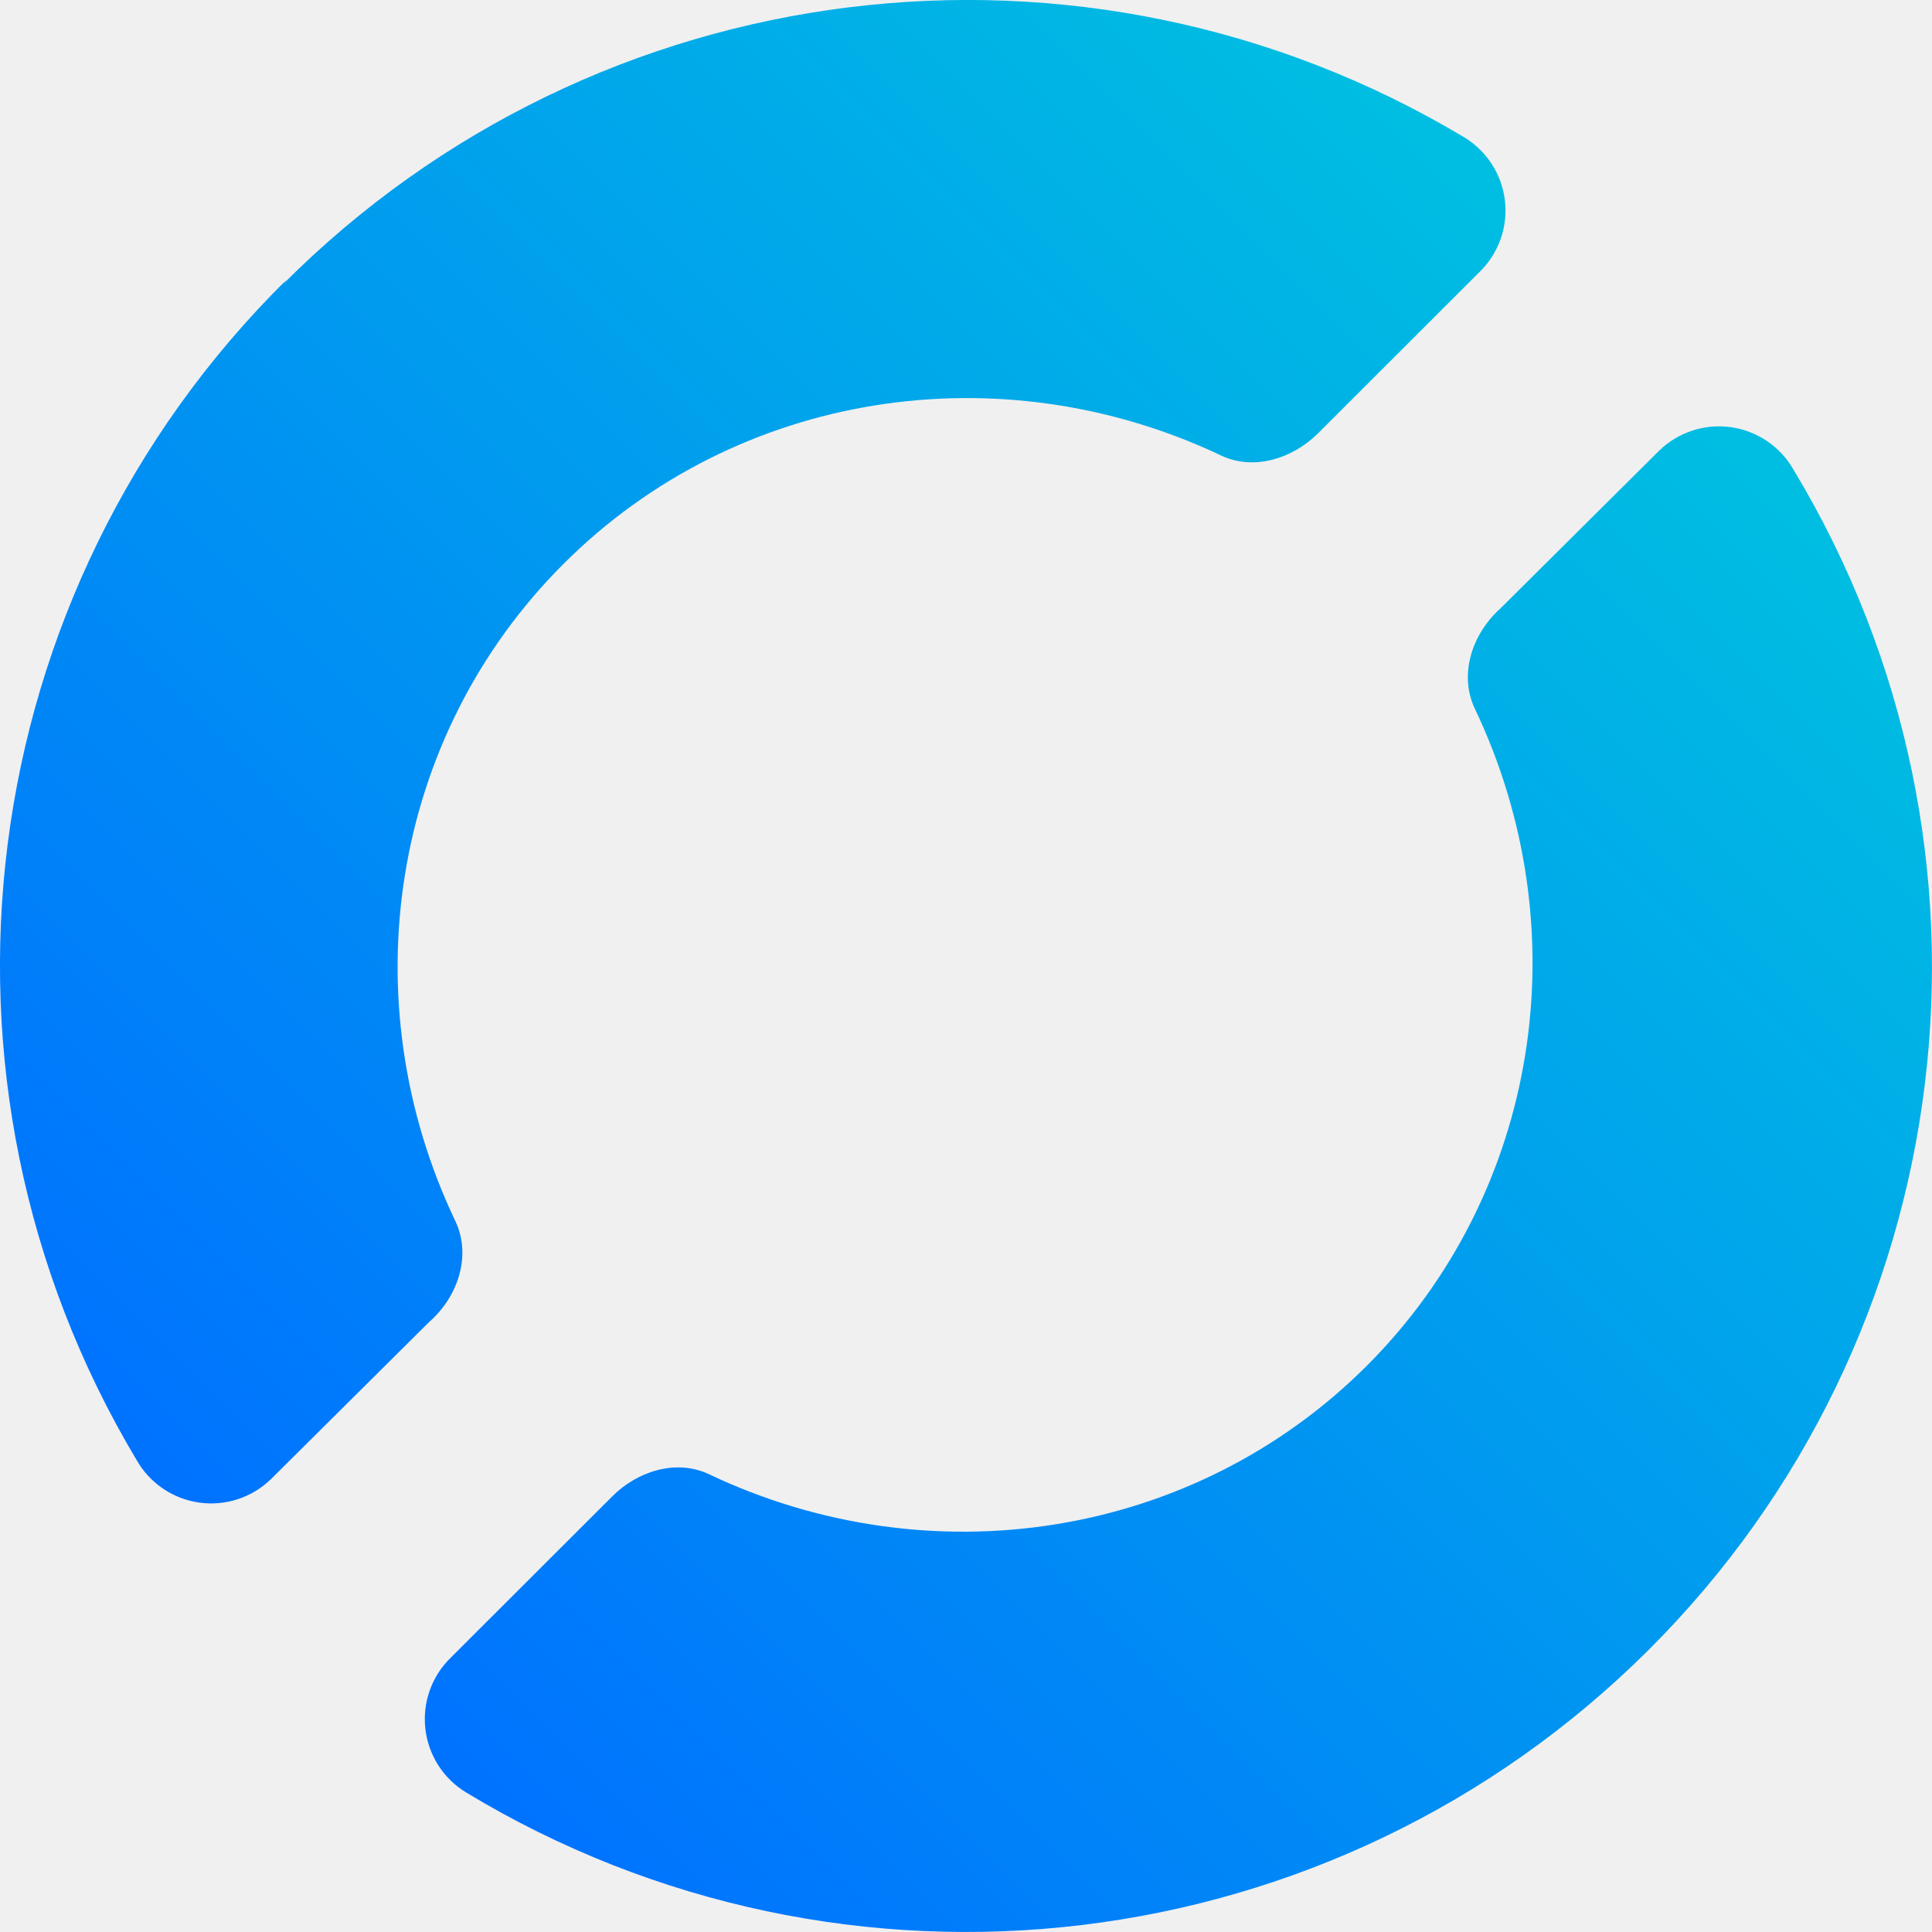
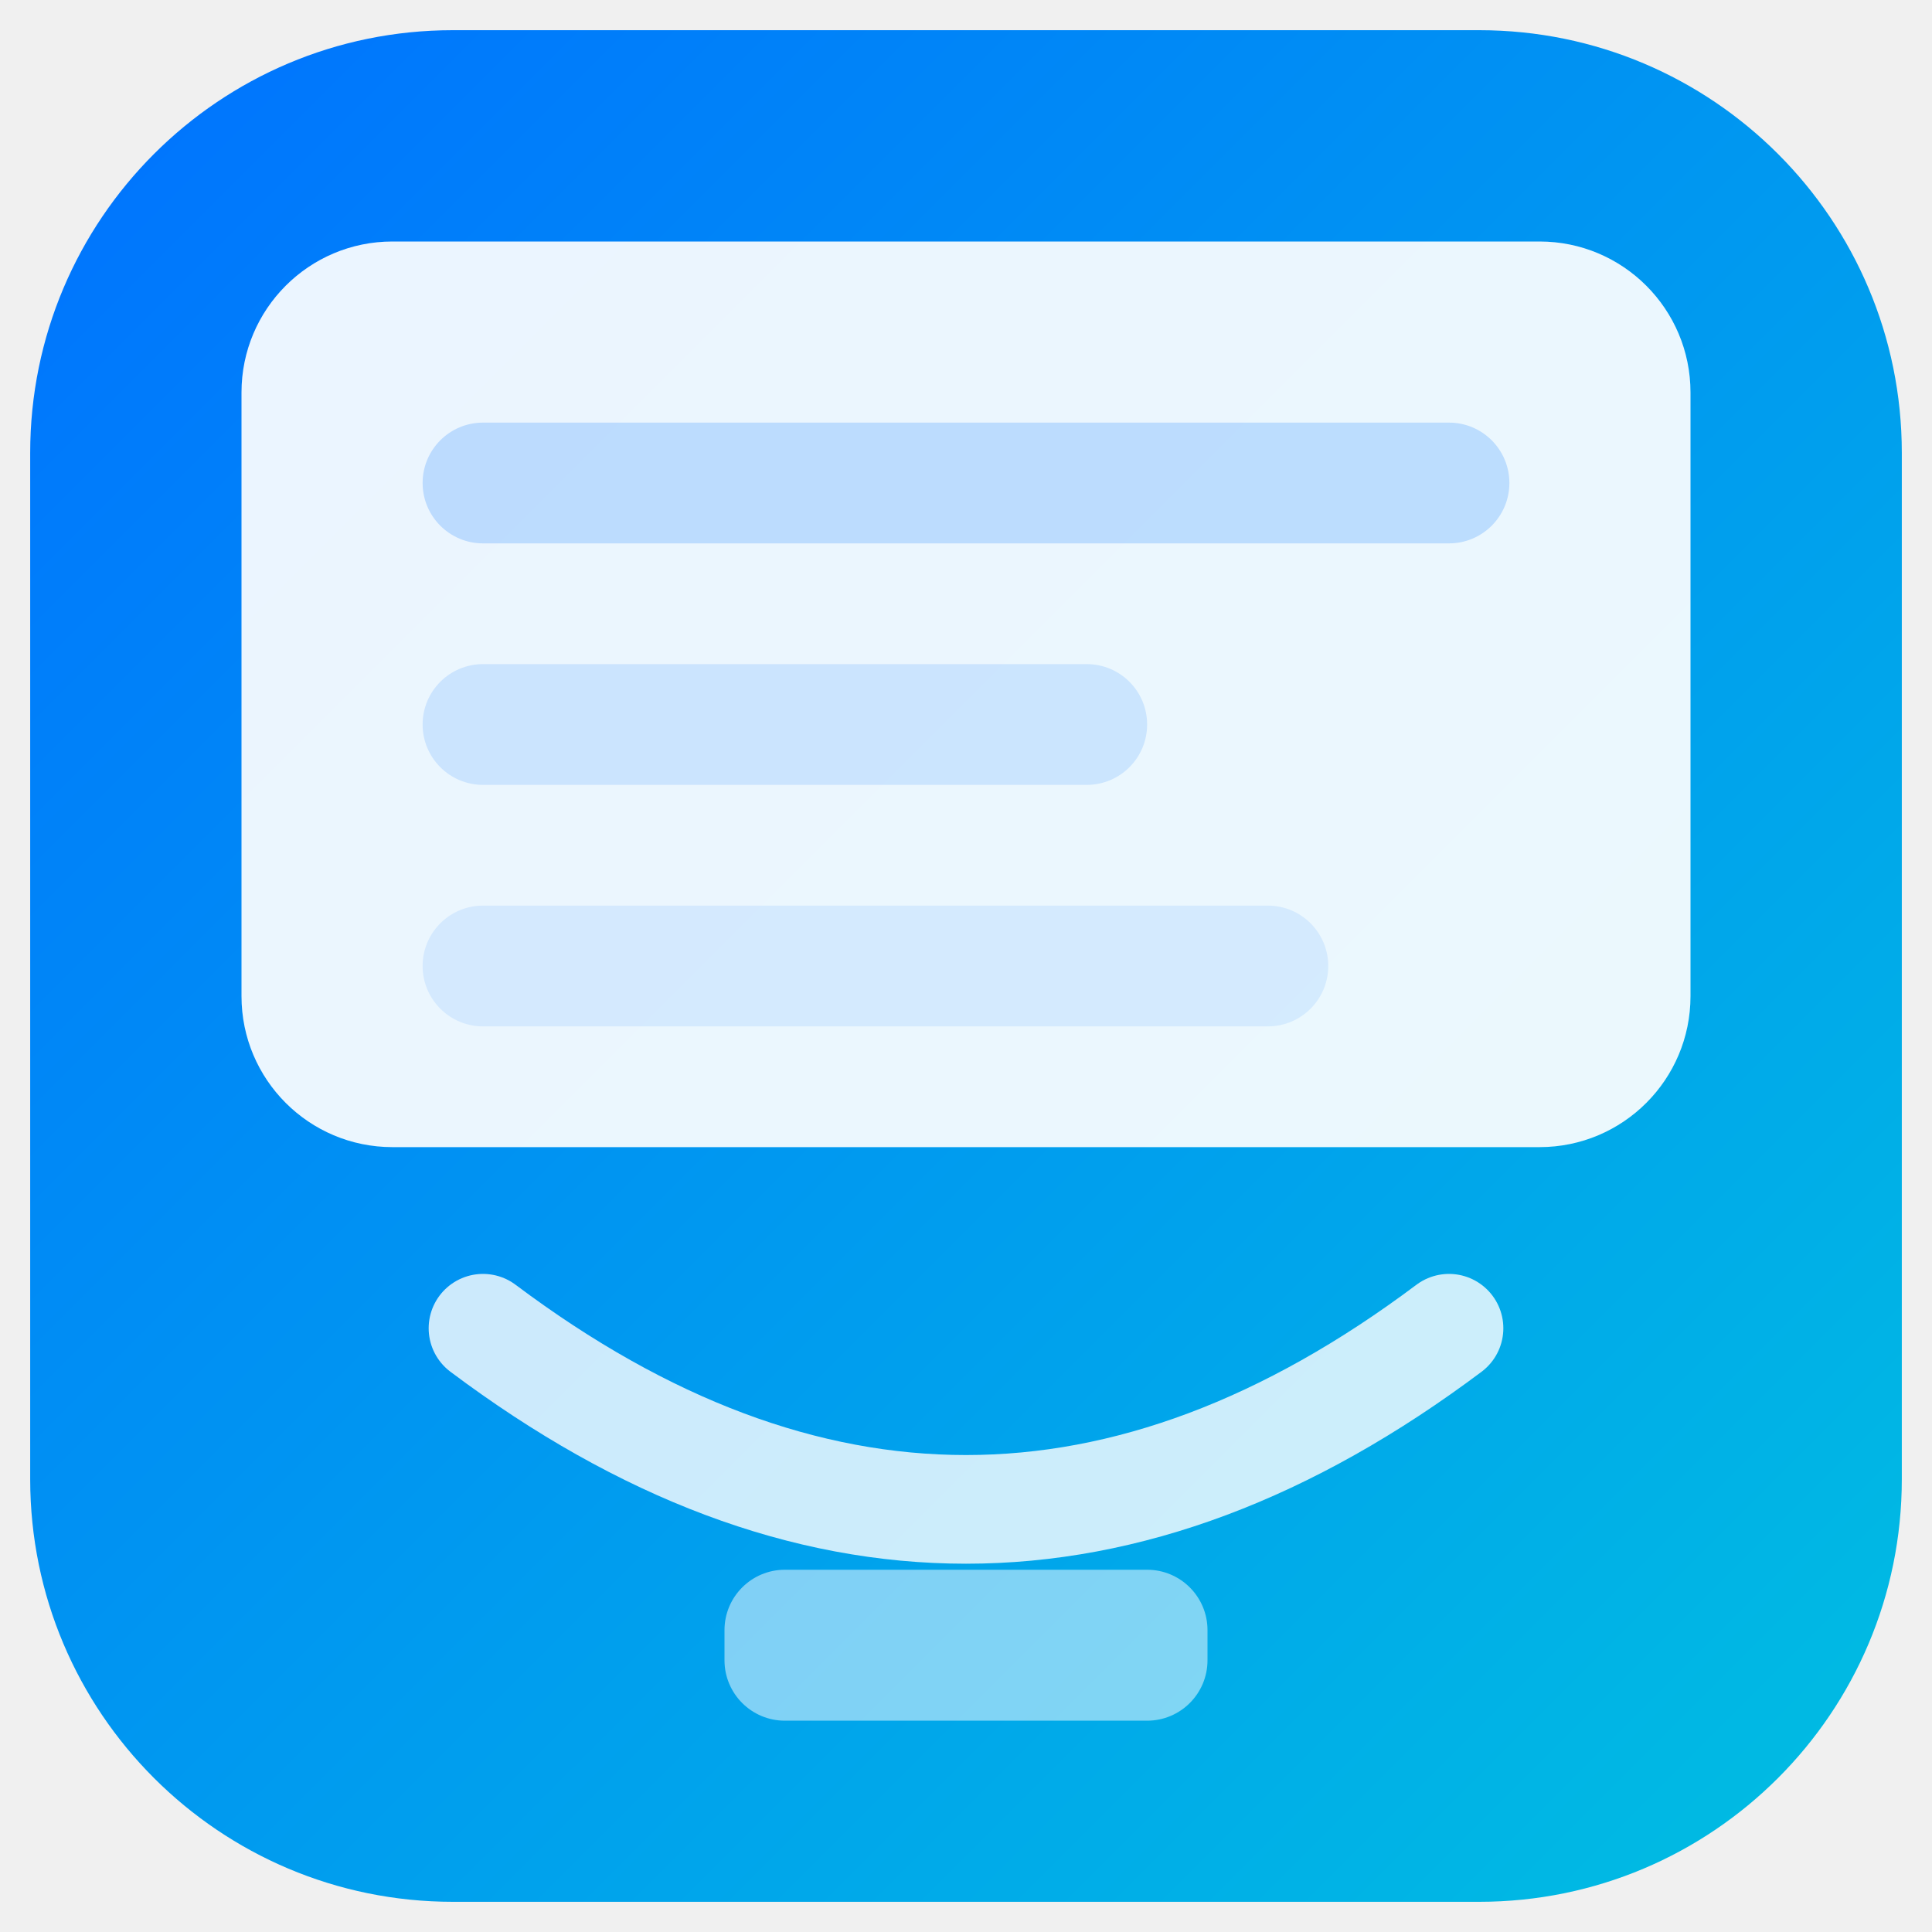
- <svg xmlns="http://www.w3.org/2000/svg" xmlns:xlink="http://www.w3.org/1999/xlink" xml:space="preserve" viewBox="66.993 897.484 26 26">
-   <linearGradient id="a" x1=".148" x2=".845" y1=".851" y2=".154" gradientTransform="matrix(26.301 0 0 26.331 90.674 911.757)" gradientUnits="userSpaceOnUse">
-     <stop offset="0" stop-color="#0071ff" />
-     <stop offset="1" stop-color="#00bfe1" />
-   </linearGradient>
+ <svg xmlns="http://www.w3.org/2000/svg" viewBox="0 0 32 32">
  <defs>
-     <linearGradient xlink:href="#a" id="b" x1=".148" x2=".845" y1=".851" y2=".154" gradientTransform="matrix(26.00048 0 0 25.99935 66.993 897.485)" gradientUnits="userSpaceOnUse" />
+     <linearGradient id="g" x1="0" y1="0" x2="1" y2="1">
+       <stop offset="0" stop-color="#0071ff" />
+       <stop offset="1" stop-color="#00bfe1" />
+     </linearGradient>
  </defs>
-   <path fill="url(#b)" d="m89.318 903.552-2.135 2.122c-.376.337-.558.879-.347 1.337 1.422 2.976.882 6.524-1.452 8.856-2.335 2.331-5.887 2.87-8.866 1.449-.439-.197-.954-.03-1.292.312l-2.17 2.167a1.154 1.154 0 0 0 .208 1.81 13.005 13.005 0 0 0 15.91-1.912 12.97 12.97 0 0 0 1.956-15.887 1.154 1.154 0 0 0-1.812-.254zm-18.467-2.305a12.969 12.969 0 0 0-2.02 15.885 1.154 1.154 0 0 0 1.812.254l2.124-2.11c.385-.336.572-.884.359-1.348-1.423-2.976-.884-6.524 1.451-8.856 2.334-2.332 5.887-2.871 8.866-1.45.434.194.942.033 1.281-.3l2.182-2.18a1.152 1.152 0 0 0-.208-1.81 13.009 13.009 0 0 0-15.893 1.973z" />
+   <rect x="0.5" y="0.5" width="31" height="31" rx="7" fill="url(#g)" />
+   <rect x="4" y="4" width="24" height="15" rx="2.5" fill="#fff" opacity="0.92" />
+   <rect x="7" y="7" width="18" height="2" rx="1" fill="#0071ff" opacity="0.2" />
+   <rect x="7" y="11" width="12" height="2" rx="1" fill="#0071ff" opacity="0.14" />
+   <rect x="7" y="15" width="15" height="2" rx="1" fill="#0071ff" opacity="0.1" />
+   <path d="M 8 22 Q 16 28 24 22" stroke="#fff" stroke-width="1.8" fill="none" stroke-linecap="round" opacity="0.8" />
+   <rect x="12" y="26" width="8" height="2.5" rx="1" fill="#fff" opacity="0.5" />
</svg>
